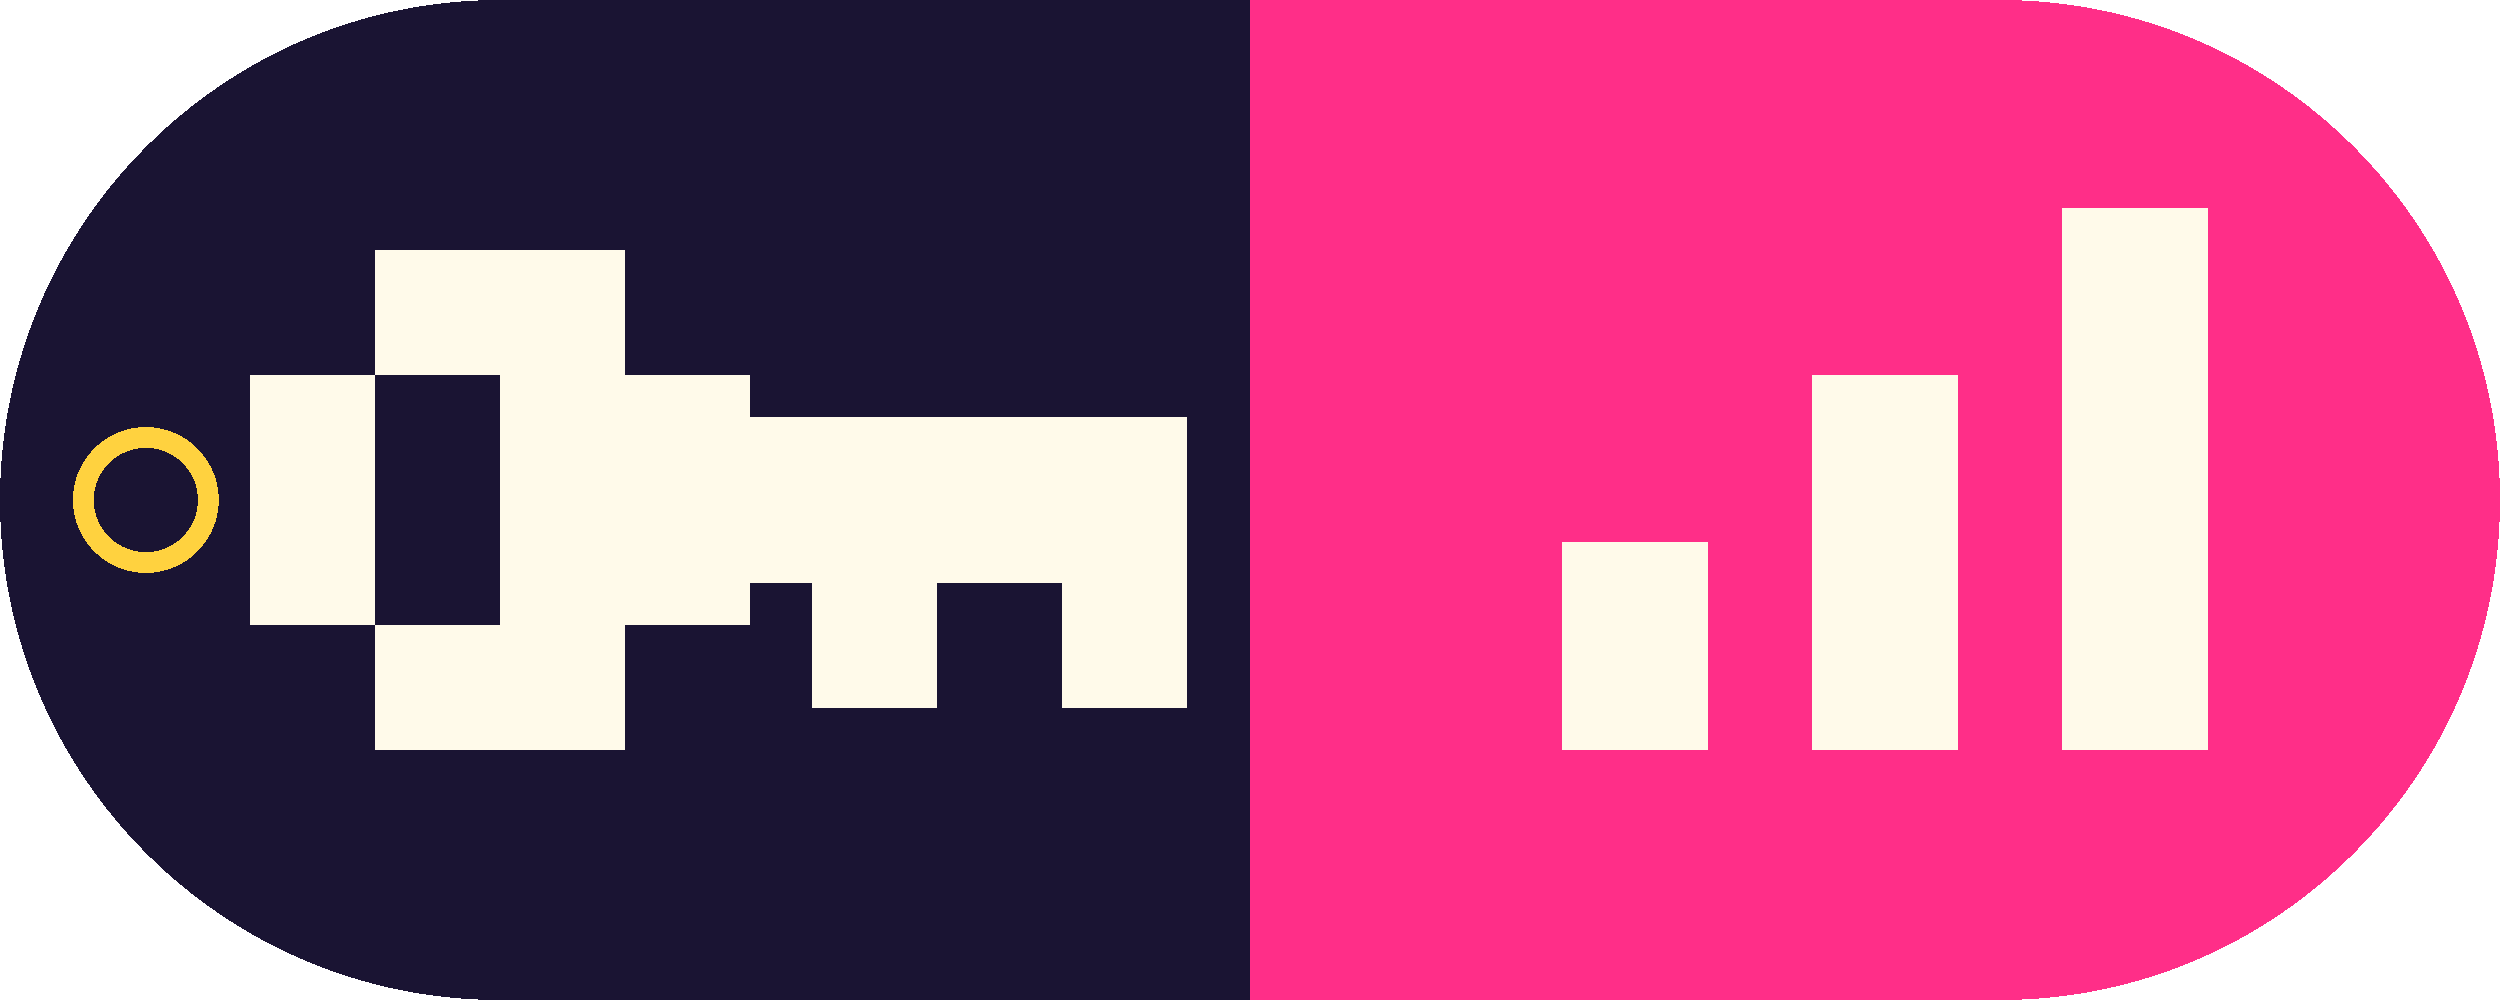
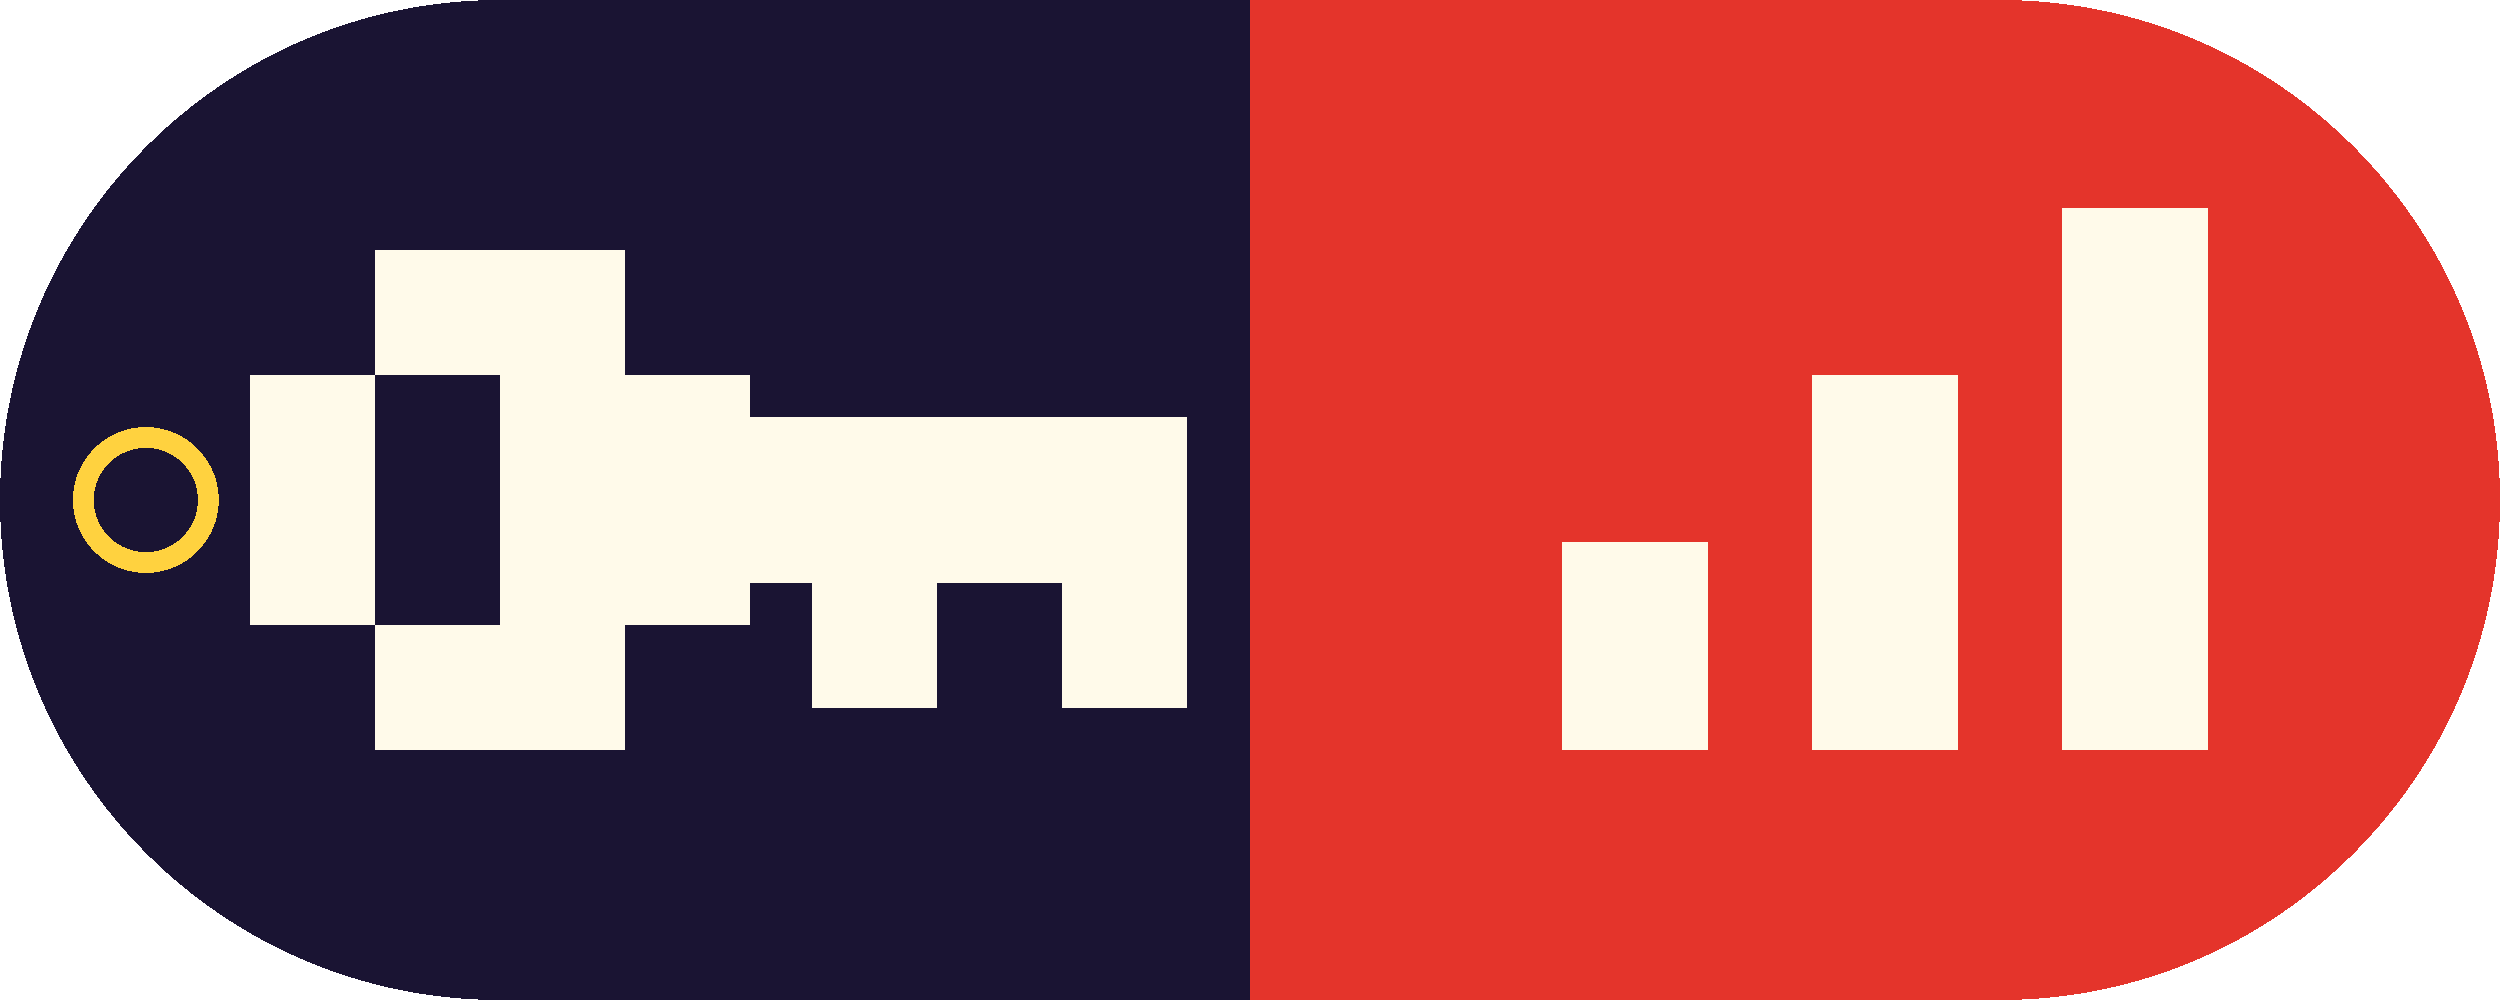
<svg xmlns="http://www.w3.org/2000/svg" viewBox="0 0 240 96" width="45mm" height="18mm" shape-rendering="crispEdges">
  <g id="capa-fondo" fill="#1a1433">
    <rect x="0" y="0" width="240" height="96" rx="48" />
  </g>
-   <g id="capa-acento" fill="#ff2e88">
+   <g id="capa-acento" fill="#e4342b">
    <path d="M120 0 H192 A48 48 0 0 1 192 96 H120 Z" />
  </g>
  <g id="capa-relieve" fill="#fffaea">
    <rect x="36" y="24" width="24" height="12" />
    <rect x="24" y="36" width="12" height="24" />
    <rect x="48" y="36" width="24" height="24" />
    <rect x="36" y="60" width="24" height="12" />
    <rect x="72" y="40" width="42" height="16" />
    <rect x="78" y="56" width="12" height="12" />
    <rect x="102" y="56" width="12" height="12" />
    <rect x="150" y="52" width="14" height="20" />
    <rect x="174" y="36" width="14" height="36" />
    <rect x="198" y="20" width="14" height="52" />
  </g>
  <g id="capa-argolla" fill="none" stroke="#ffd23f" stroke-width="2">
    <circle cx="14" cy="48" r="6" />
  </g>
</svg>
